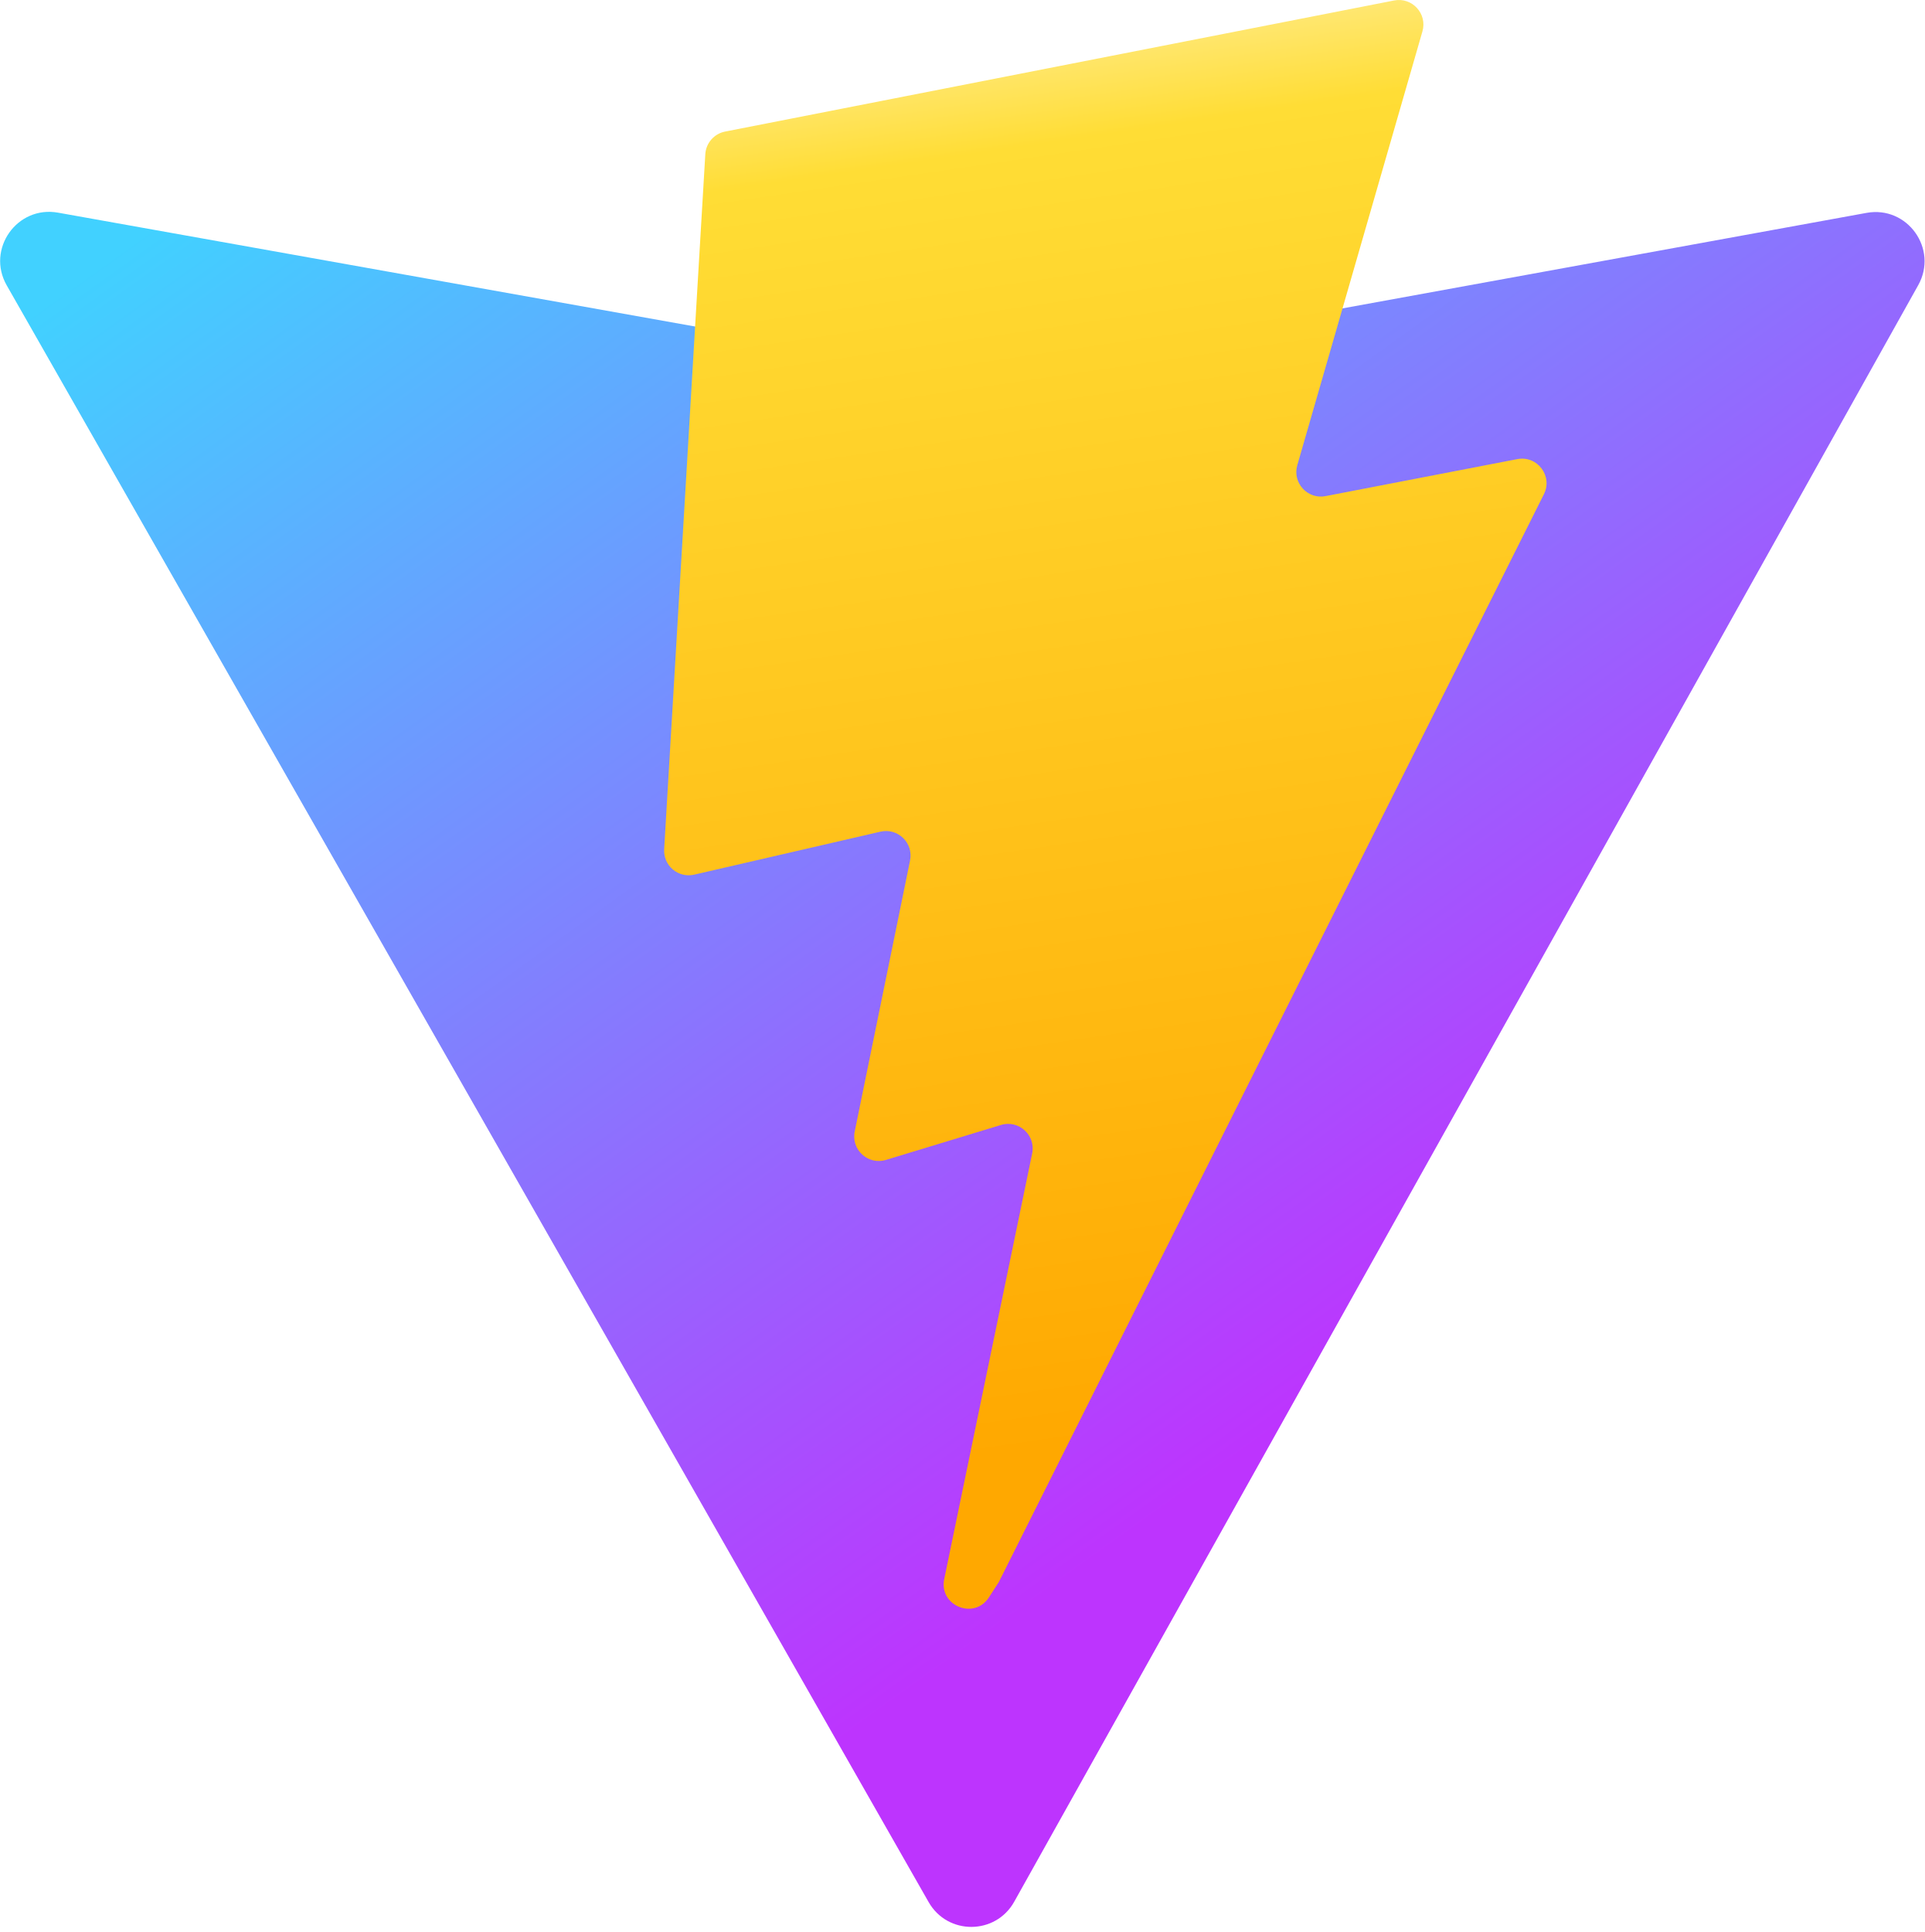
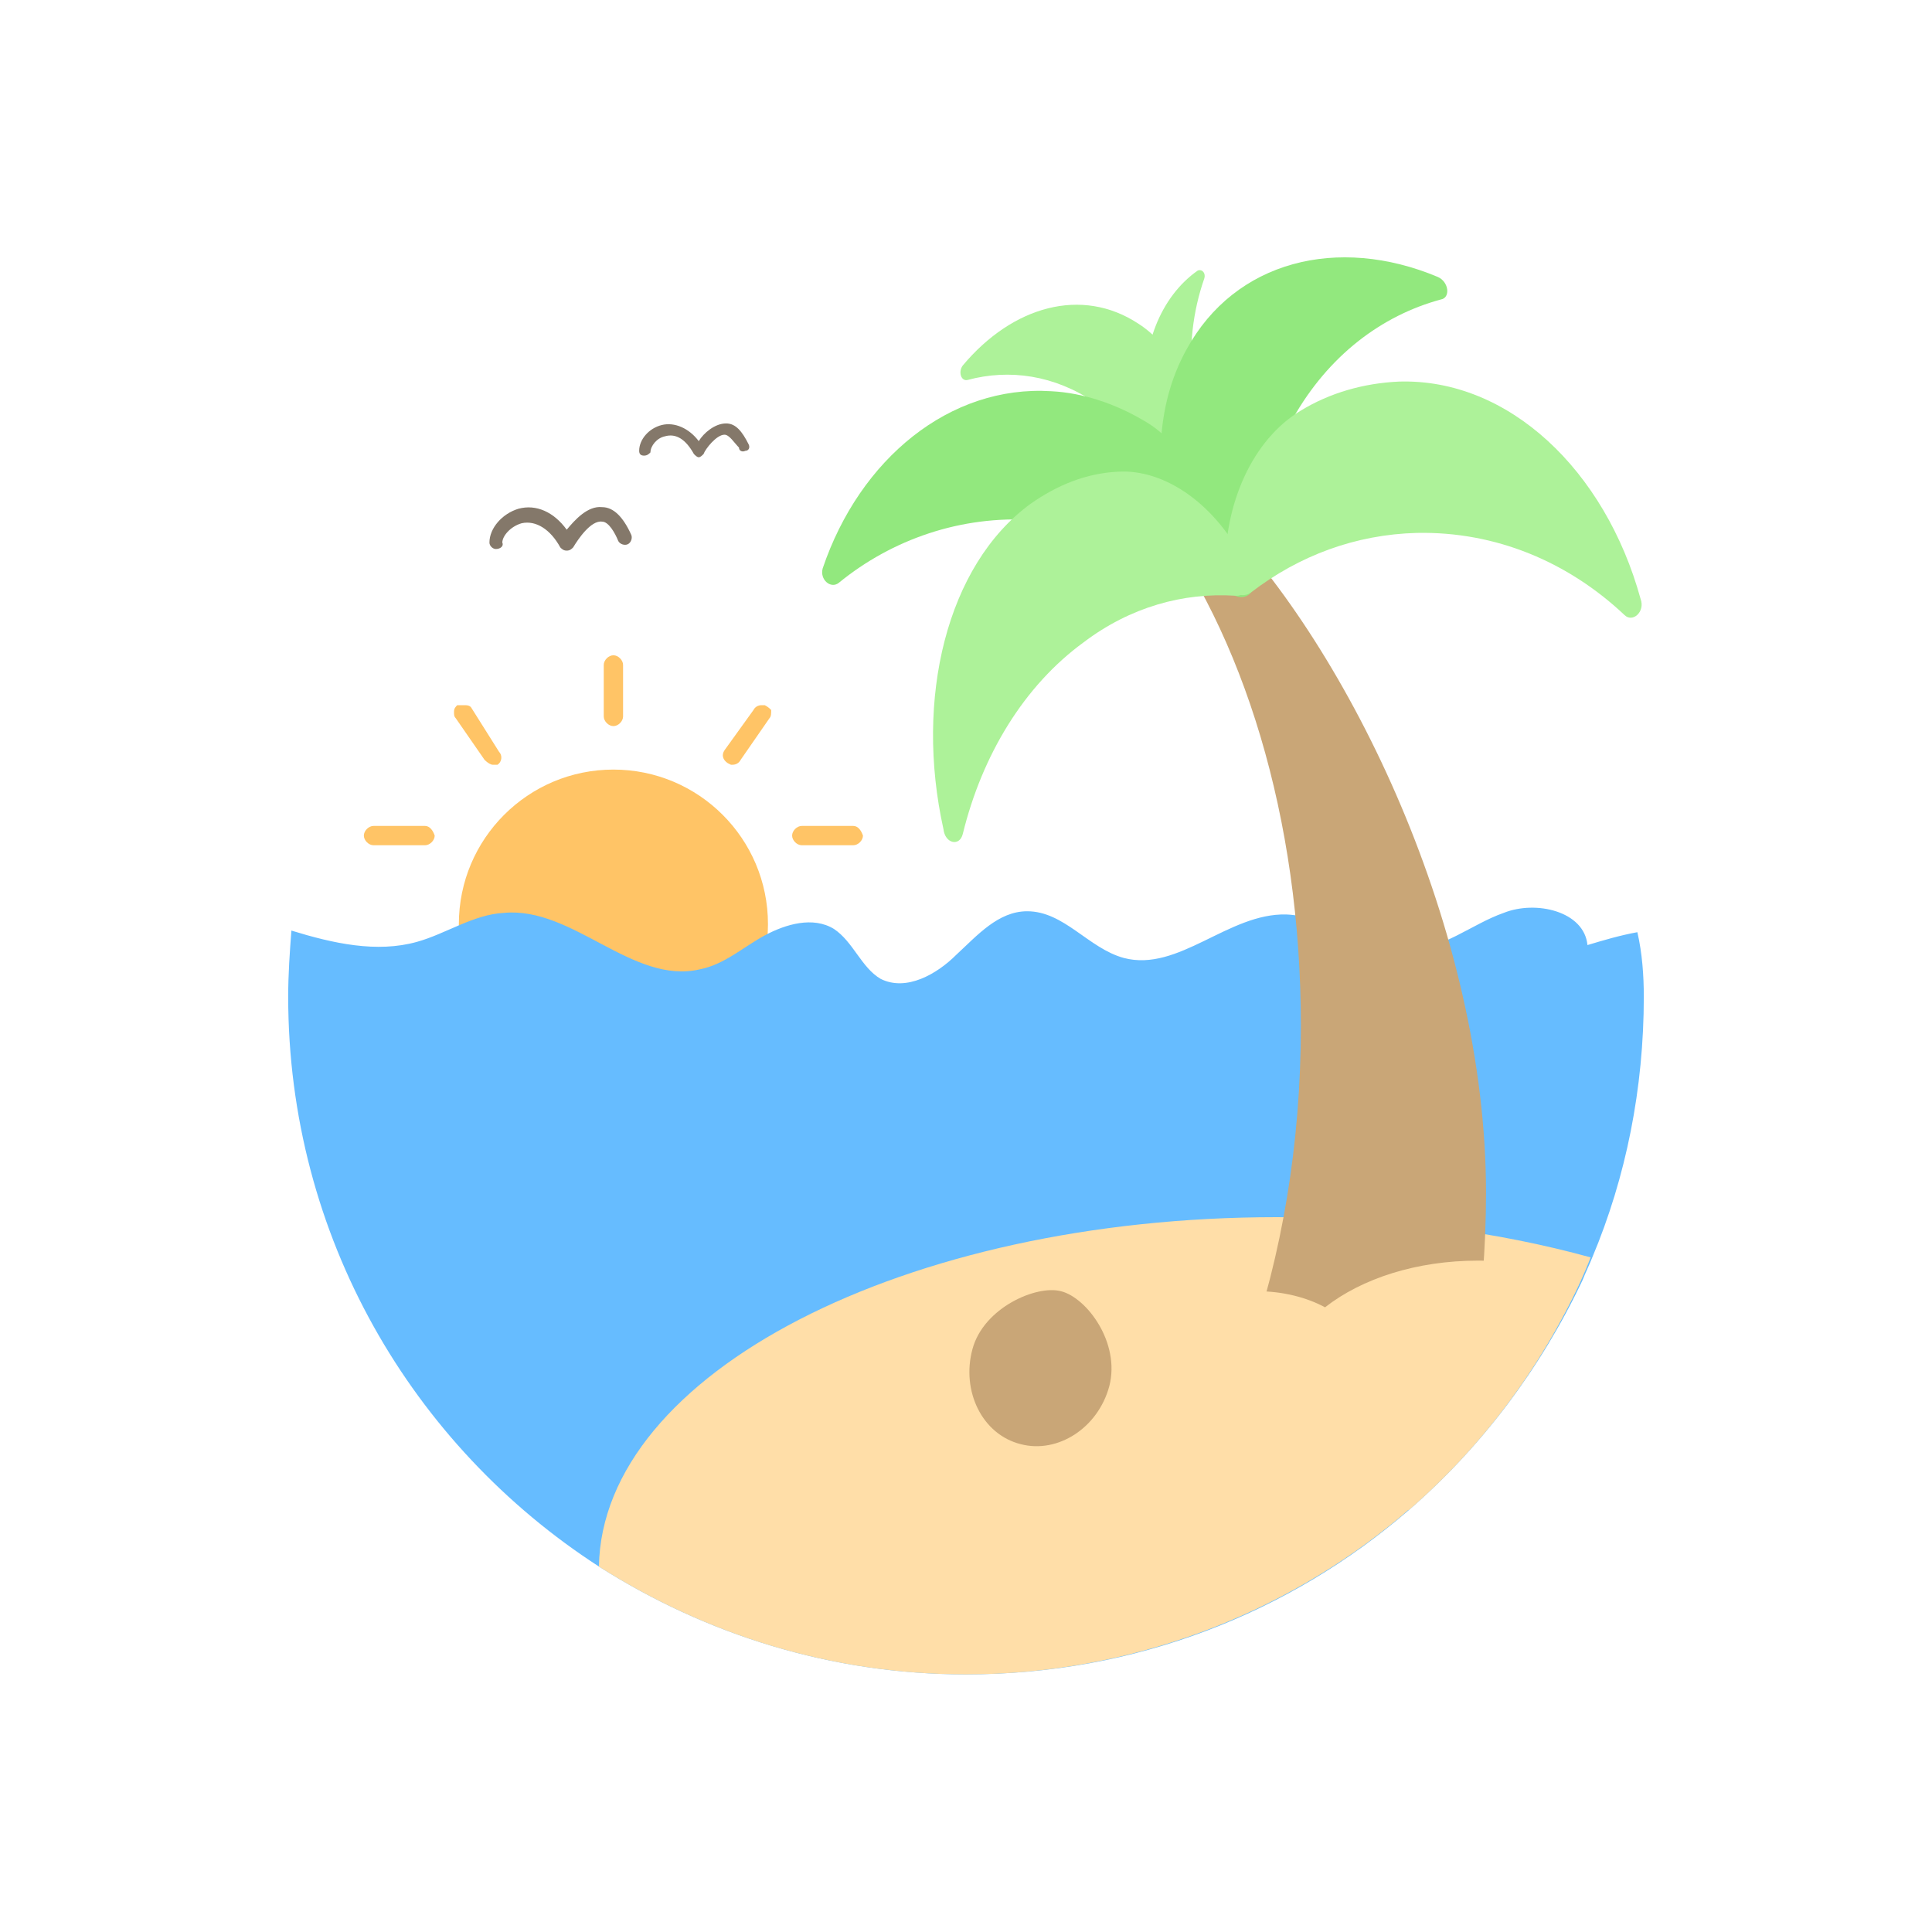
- <svg xmlns="http://www.w3.org/2000/svg" aria-hidden="true" role="img" class="iconify iconify--logos" width="31.88" height="32" preserveAspectRatio="xMidYMid meet" viewBox="0 0 256 257">
-   <defs>
-     <linearGradient id="IconifyId1813088fe1fbc01fb466" x1="-.828%" x2="57.636%" y1="7.652%" y2="78.411%">
-       <stop offset="0%" stop-color="#41D1FF" />
-       <stop offset="100%" stop-color="#BD34FE" />
-     </linearGradient>
-     <linearGradient id="IconifyId1813088fe1fbc01fb467" x1="43.376%" x2="50.316%" y1="2.242%" y2="89.03%">
-       <stop offset="0%" stop-color="#FFEA83" />
-       <stop offset="8.333%" stop-color="#FFDD35" />
-       <stop offset="100%" stop-color="#FFA800" />
-     </linearGradient>
-   </defs>
-   <path fill="url(#IconifyId1813088fe1fbc01fb466)" d="M255.153 37.938L134.897 252.976c-2.483 4.44-8.862 4.466-11.382.048L.875 37.958c-2.746-4.814 1.371-10.646 6.827-9.67l120.385 21.517a6.537 6.537 0 0 0 2.322-.004l117.867-21.483c5.438-.991 9.574 4.796 6.877 9.62Z" />
-   <path fill="url(#IconifyId1813088fe1fbc01fb467)" d="M185.432.063L96.44 17.501a3.268 3.268 0 0 0-2.634 3.014l-5.474 92.456a3.268 3.268 0 0 0 3.997 3.378l24.777-5.718c2.318-.535 4.413 1.507 3.936 3.838l-7.361 36.047c-.495 2.426 1.782 4.5 4.151 3.78l15.304-4.649c2.372-.72 4.652 1.36 4.15 3.788l-11.698 56.621c-.732 3.542 3.979 5.473 5.943 2.437l1.313-2.028l72.516-144.72c1.215-2.423-.88-5.186-3.54-4.672l-25.505 4.922c-2.396.462-4.435-1.77-3.759-4.114l16.646-57.705c.677-2.35-1.37-4.583-3.769-4.113Z" />
+ <svg xmlns="http://www.w3.org/2000/svg" id="Layer_1" style="enable-background:new 0 0 120 120;" version="1.1" viewBox="0 0 120 120" xml:space="preserve">
+   <style type="text/css">
+ 	.st0{fill:#FFC466;}
+ 	.st1{fill:#ADF299;}
+ 	.st2{fill:#66BCFF;}
+ 	.st3{fill:#FFDEA8;}
+ 	.st4{fill:#C9A677;}
+ 	.st5{fill:#92E87E;}
+ 	.st6{fill:#84786A;}
+ </style>
+   <g>
+     <g>
+       <circle class="st0" cx="38.1" cy="57.4" r="9.6" />
+       <path class="st0" d="M38.1,45.1c0.3,0,0.6-0.3,0.6-0.6v-3.2c0-0.3-0.3-0.6-0.6-0.6s-0.6,0.3-0.6,0.6v3.2    C37.5,44.8,37.8,45.1,38.1,45.1z" />
+       <path class="st0" d="M53,51.3h-3.2c-0.3,0-0.6,0.3-0.6,0.6c0,0.3,0.3,0.6,0.6,0.6H53c0.3,0,0.6-0.3,0.6-0.6    C53.5,51.6,53.3,51.3,53,51.3z" />
+       <path class="st0" d="M26.4,51.3h-3.2c-0.3,0-0.6,0.3-0.6,0.6c0,0.3,0.3,0.6,0.6,0.6h3.2c0.3,0,0.6-0.3,0.6-0.6    C26.9,51.6,26.7,51.3,26.4,51.3z" />
+       <path class="st0" d="M30.6,47.5l0.1,0l0.1,0l0.1,0c0.3-0.2,0.3-0.6,0.1-0.8L29.3,44c-0.1-0.2-0.3-0.2-0.5-0.2c-0.1,0-0.1,0-0.2,0    l-0.1,0l-0.1,0c-0.1,0.1-0.2,0.2-0.2,0.4c0,0.2,0,0.3,0.1,0.4l1.8,2.6C30.3,47.4,30.5,47.5,30.6,47.5z" />
+       <path class="st0" d="M47.5,43.8L47.5,43.8l-0.2,0c-0.2,0-0.4,0.1-0.5,0.3L45,46.6c-0.2,0.3-0.1,0.6,0.2,0.8l0.2,0.1h0.1    c0.2,0,0.4-0.1,0.5-0.3l1.8-2.6c0.1-0.1,0.1-0.3,0.1-0.5C47.8,44,47.7,43.9,47.5,43.8z" />
+     </g>
+     <path class="st1" d="M73.6,30.3L73.6,30.3c-0.3,0.6-0.9,0.7-1.1,0.1c-1-2.2-2.5-4.1-4.5-5.4c-2.5-1.7-5.3-2.1-7.9-1.4   c-0.4,0.1-0.6-0.5-0.3-0.9c3.1-3.7,7.4-4.9,10.9-2.6c1.1,0.7,2,1.8,2.7,3C74.7,25.1,74.7,27.9,73.6,30.3z" />
+     <path class="st1" d="M75.6,29.7L75.6,29.7c0.3-0.1,0.5-0.5,0.3-0.8c-0.9-1.3-1.5-3-1.8-4.9c-0.3-2.4,0-4.7,0.7-6.7   c0.1-0.3-0.1-0.6-0.4-0.5c-2.3,1.6-3.6,4.8-3.2,8.2c0.2,1.1,0.5,2.1,1,2.9C72.9,29.3,74.3,30,75.6,29.7z" />
+     <path class="st2" d="M102.1,61.9c0,5.7-1.1,11.2-3.2,16.2c-0.2,0.5-0.4,0.9-0.6,1.4C95.7,85,92,89.9,87.5,93.8   c-7.4,6.4-17,10.2-27.5,10.2c-8.4,0-16.2-2.5-22.8-6.7c-11.6-7.5-19.3-20.5-19.3-35.4c0-1.4,0.1-2.8,0.2-4.1   c2.6,0.8,5.3,1.4,7.8,0.7c1.8-0.5,3.5-1.7,5.4-1.8c4.3-0.4,8,4.5,12.2,3.5c1.5-0.3,2.7-1.4,4-2.1c1.3-0.7,3-1.2,4.3-0.4   c1.2,0.8,1.7,2.4,2.9,3.1c1.6,0.8,3.5-0.3,4.7-1.5c1.3-1.2,2.6-2.7,4.4-2.7c2.3,0,3.8,2.3,6,2.9c3.4,0.9,6.5-2.8,10.1-2.7   c2.6,0.1,4.9,2.2,7.5,2.2c2.2,0,4-1.6,6-2.3c2-0.8,5-0.1,5.2,2c1-0.3,2-0.6,3.1-0.8C102,59.2,102.1,60.6,102.1,61.9z" />
+     <path class="st3" d="M98.8,78.1c-0.7,1.8-1.6,3.5-2.6,5.2c-2.4,4.1-5.6,7.8-9.2,10.9c-7.3,6.1-16.8,9.8-27,9.8   c-8.4,0-16.2-2.5-22.8-6.7c0.2-12,19-21.7,42.1-21.7C86.3,75.6,93,76.5,98.8,78.1z" />
+     <path class="st4" d="M92.3,74.1c0,3.4-0.3,6.8-0.7,9.9H77.5c2.1-6,3.3-12.9,3.3-20.3c0-12.9-3.6-24.4-9.3-31.8h4   C83.8,40.3,92.3,57.8,92.3,74.1z" />
+     <path class="st3" d="M98.2,79.5C95.7,85,92,89.9,87.5,93.8c-3.4-0.8-6.1-2.6-7.3-4.8c-0.7,0.1-1.4,0.2-2.1,0.2   c-3.8,0-6.9-2-6.9-4.5c0-2.5,3.1-4.5,6.9-4.5c1.6,0,3.1,0.4,4.2,1c2.3-1.8,5.7-2.9,9.5-2.9C94.2,78.3,96.4,78.7,98.2,79.5z" />
+     <path class="st4" d="M68.9,86.1c-0.7,2.6-3.2,4.2-5.5,3.6c-2.4-0.6-3.7-3.3-3-5.9c0.7-2.6,4-4,5.5-3.6   C67.5,80.6,69.6,83.4,68.9,86.1z" />
+     <path class="st5" d="M75.2,34.8L75.2,34.8c0,0.9-0.8,1.4-1.5,1c-2.7-2-6-3.3-9.5-3.5c-4.5-0.3-8.8,1.2-12.1,3.9   c-0.5,0.4-1.2-0.2-1-0.9c2.3-6.8,7.9-11.4,14.2-11c2,0.1,4,0.8,5.7,1.8C73.7,27.6,75.3,31.1,75.2,34.8z" />
+     <path class="st5" d="M76.4,36.8L76.4,36.8c0.7,0.6,1.5,0.2,1.5-0.6c-0.1-3.6,0.7-7.1,2.4-10.2c2.2-3.9,5.5-6.4,9.2-7.4   c0.6-0.1,0.5-1.1-0.2-1.4c-6.2-2.6-12.6-1-15.6,4.5c-1,1.8-1.5,3.8-1.6,5.9C71.8,30.9,73.6,34.5,76.4,36.8z" />
+     <path class="st1" d="M77.4,35.1L77.4,35.1c0.4,0.9,0.1,2-0.7,1.9c-3.2-0.2-6.5,0.7-9.4,2.9c-3.7,2.7-6.3,7-7.5,11.9   c-0.2,0.8-1.1,0.6-1.2-0.3c-1.8-8.1,0.2-16.4,5.4-20.2c1.7-1.2,3.5-1.9,5.4-2C72.4,29.1,75.6,31.4,77.4,35.1z" />
+     <path class="st1" d="M76.1,35.6L76.1,35.6c0,1,0.9,1.7,1.6,1.2c3-2.3,6.5-3.6,10.3-3.7c4.9-0.1,9.4,1.8,12.9,5.1   c0.5,0.5,1.3-0.2,1-1c-2.2-8-8.2-13.7-15-13.5c-2.2,0.1-4.3,0.7-6.1,1.8C77.8,27.3,76,31.3,76.1,35.6z" />
+     <g>
+       <path class="st6" d="M30.8,34.1c-0.2,0-0.4-0.2-0.4-0.4c0-0.9,0.8-1.8,1.8-2.1c1.1-0.3,2.2,0.2,3,1.3c0.5-0.6,1.3-1.5,2.2-1.4    c0.7,0,1.3,0.6,1.8,1.7c0.1,0.2,0,0.5-0.2,0.6c-0.2,0.1-0.5,0-0.6-0.2c-0.2-0.5-0.6-1.2-1-1.2c-0.7-0.1-1.5,1.1-1.8,1.6    c-0.1,0.1-0.2,0.2-0.4,0.2c-0.2,0-0.3-0.1-0.4-0.2c-0.6-1.1-1.5-1.7-2.4-1.5c-0.7,0.2-1.2,0.8-1.2,1.2    C31.3,33.9,31.1,34.1,30.8,34.1z" />
+     </g>
+     <g>
+       <path class="st6" d="M40,28.3c-0.2,0-0.3-0.1-0.3-0.3c0-0.7,0.6-1.4,1.4-1.6c0.8-0.2,1.7,0.2,2.3,1c0.3-0.5,1-1.1,1.7-1.1    c0.6,0,1,0.5,1.4,1.3c0.1,0.2,0,0.4-0.2,0.4c-0.2,0.1-0.4,0-0.4-0.2C45.6,27.5,45.3,27,45,27c-0.5,0-1.2,0.9-1.3,1.2    c-0.1,0.1-0.2,0.2-0.3,0.2c-0.1,0-0.2-0.1-0.3-0.2c-0.5-0.9-1.1-1.3-1.8-1.1c-0.5,0.1-0.9,0.6-0.9,1C40.3,28.2,40.2,28.3,40,28.3z    " />
+     </g>
+   </g>
</svg>
